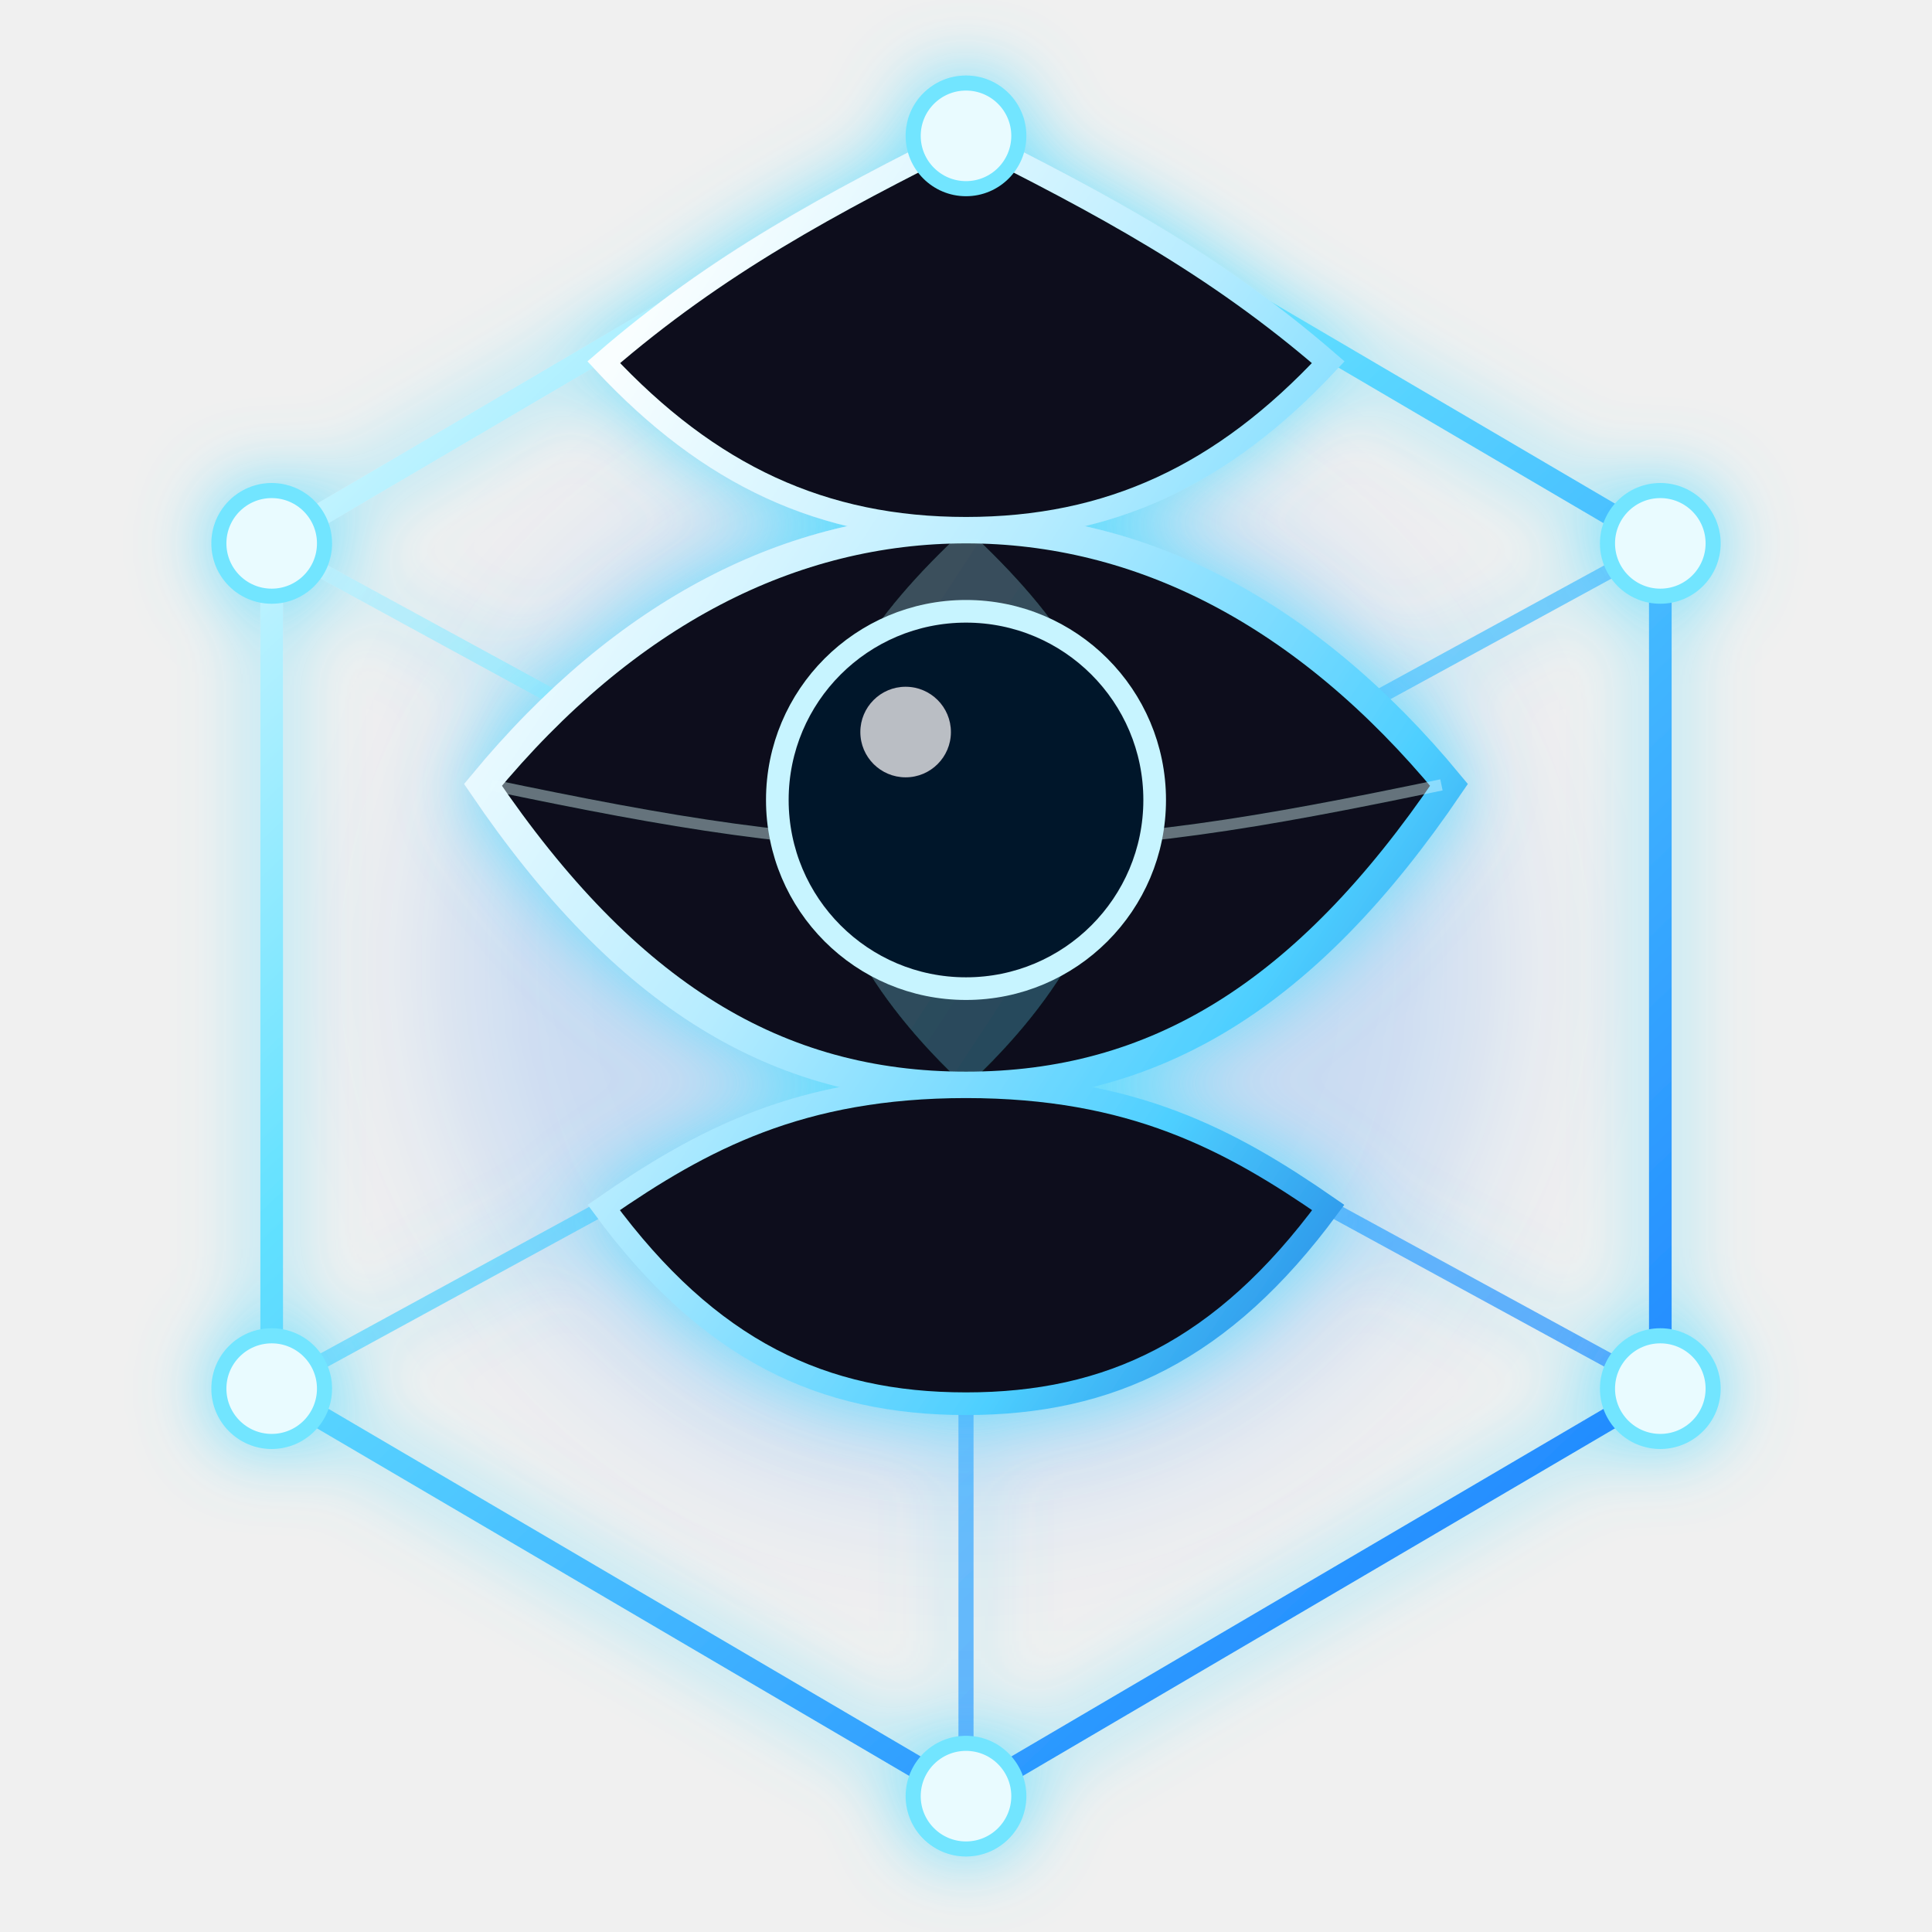
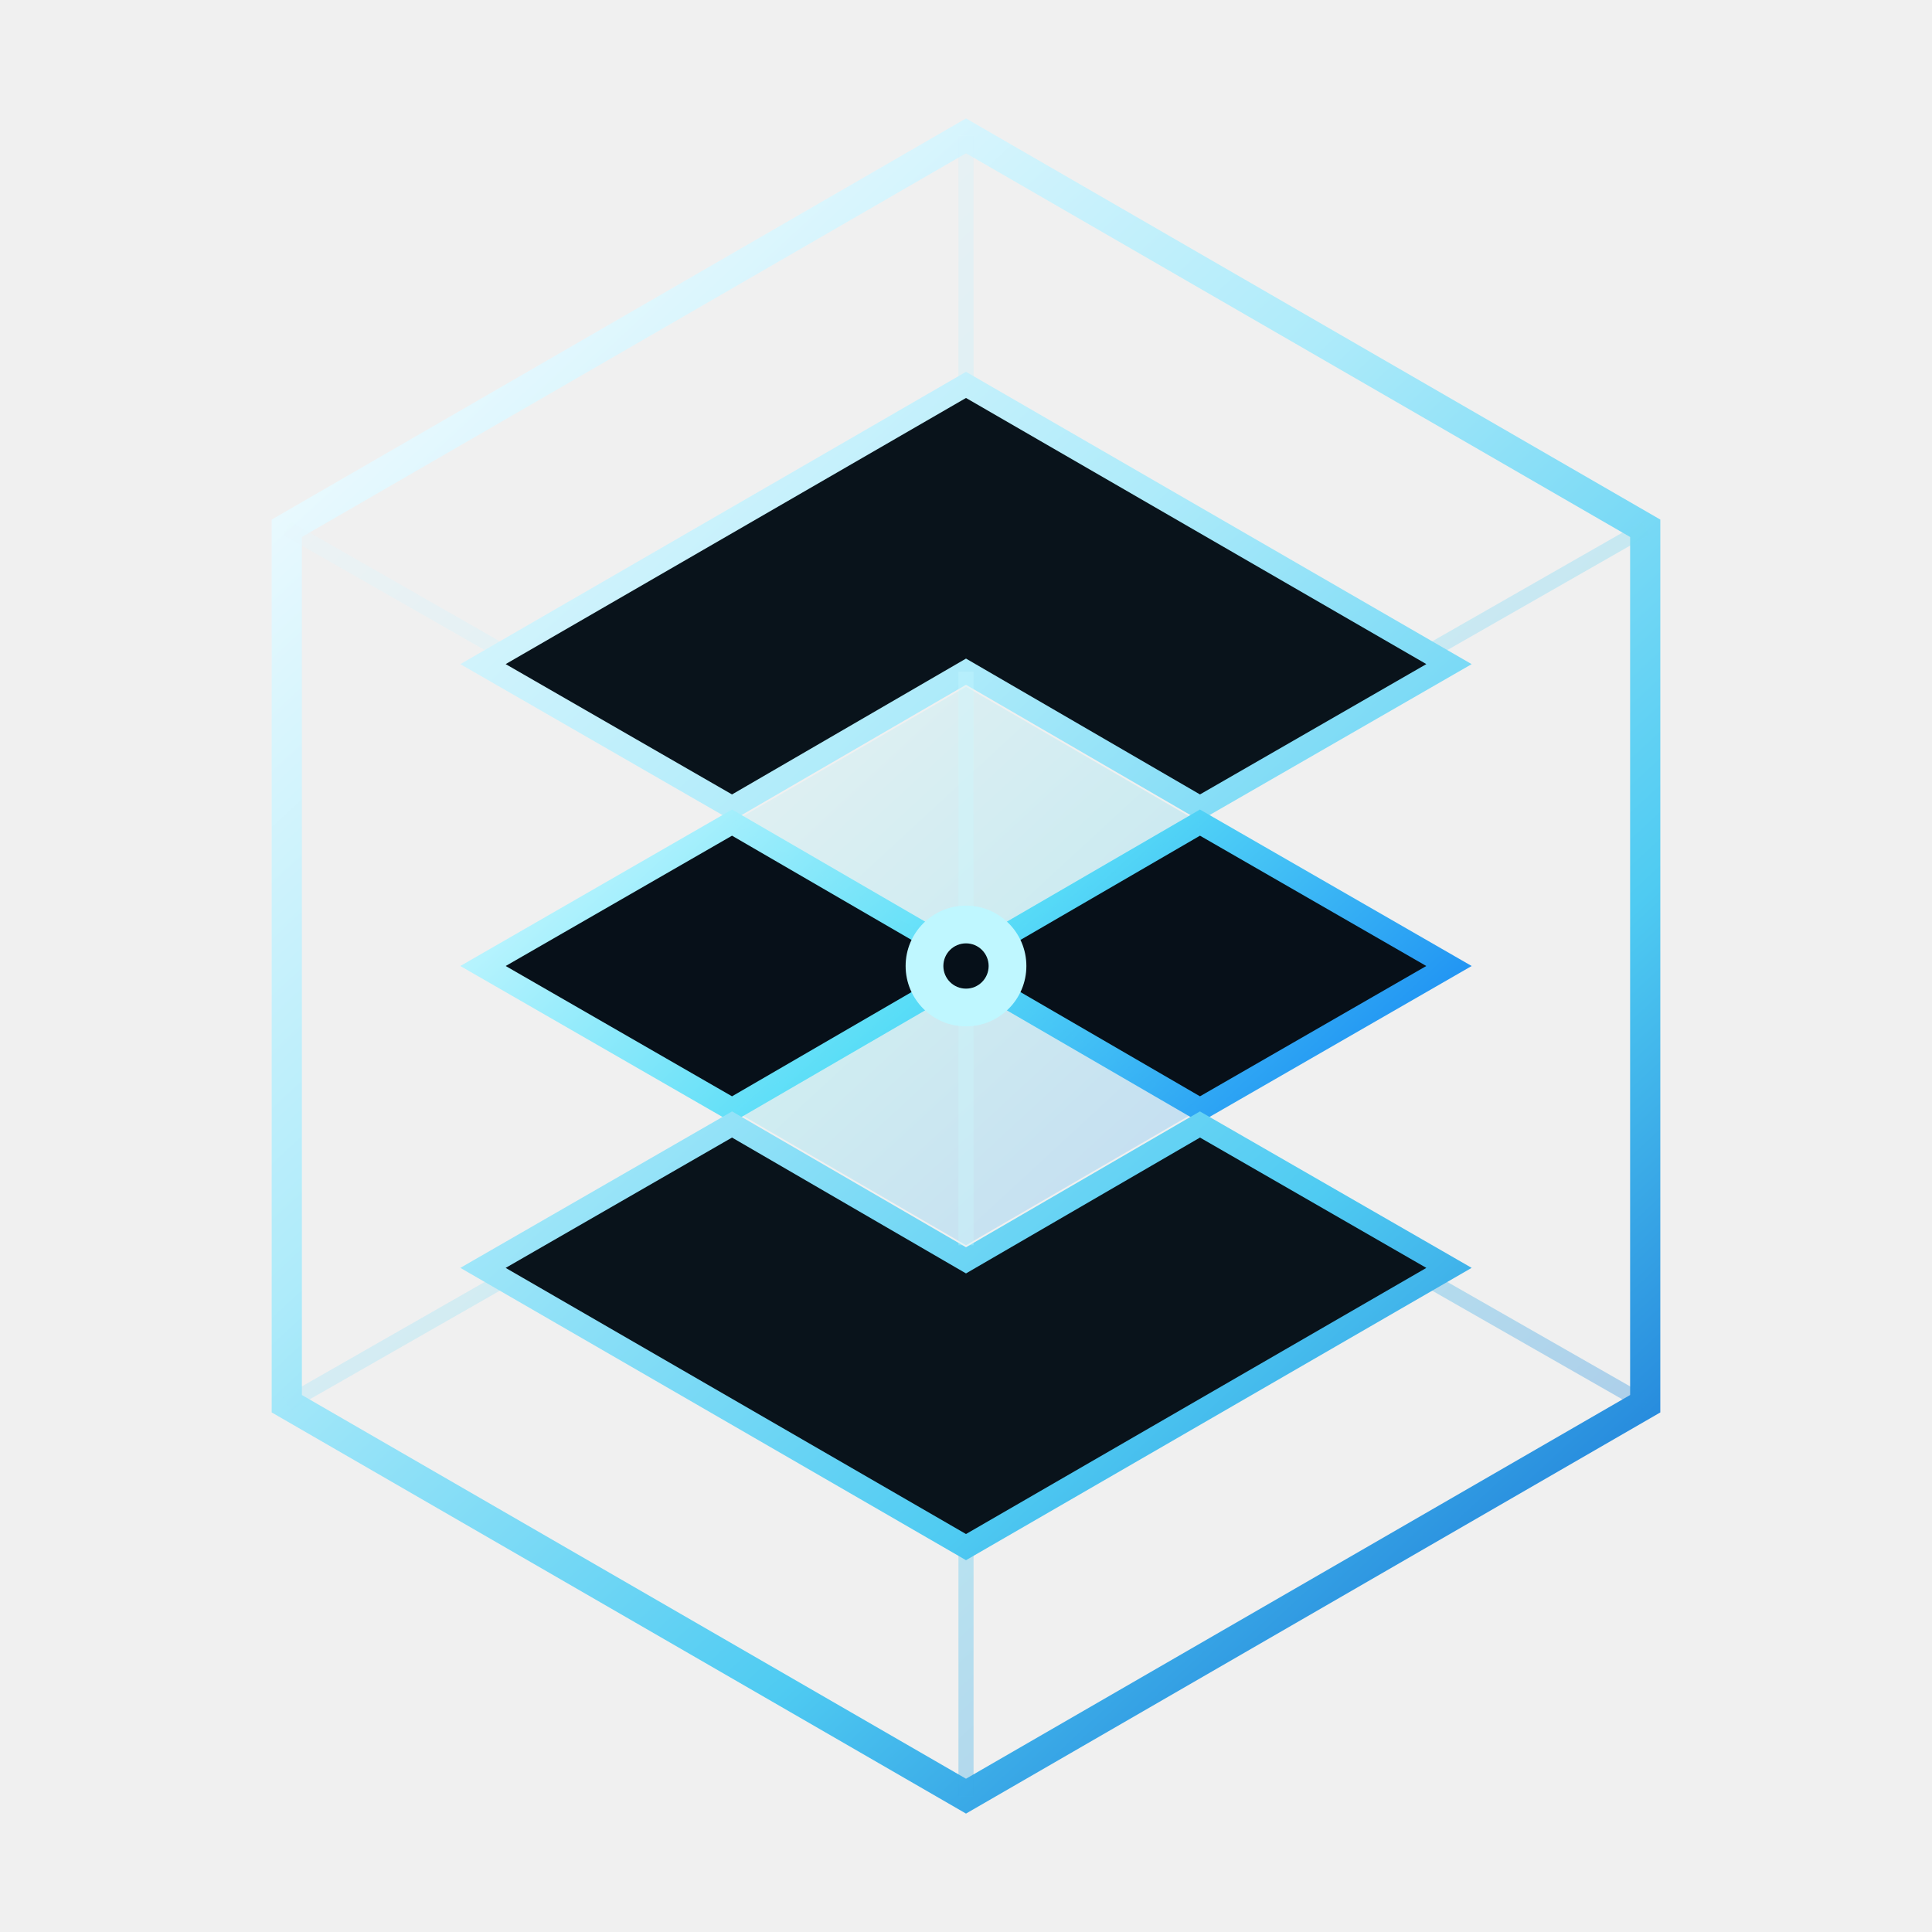
- <svg xmlns="http://www.w3.org/2000/svg" width="256" height="256" viewBox="0 0 256 256" fill="none">
+ <svg xmlns="http://www.w3.org/2000/svg" viewBox="0 0 256 256" fill="none">
  <defs>
-     <linearGradient id="edge" x1="36" y1="34" x2="218" y2="226" gradientUnits="userSpaceOnUse">
-       <stop stop-color="#E9FBFF" />
-       <stop offset="0.35" stop-color="#62E1FF" />
-       <stop offset="1" stop-color="#167BFF" />
+     <linearGradient id="m" x1="45" y1="38" x2="211" y2="218" gradientUnits="userSpaceOnUse">
+       <stop stop-color="#F5FCFF" />
+       <stop offset=".38" stop-color="#AEEBFA" />
+       <stop offset=".72" stop-color="#4FCBF2" />
+       <stop offset="1" stop-color="#1B78D7" />
    </linearGradient>
-     <linearGradient id="wing" x1="58" y1="83" x2="198" y2="175" gradientUnits="userSpaceOnUse">
-       <stop stop-color="#F9FEFF" />
-       <stop offset="0.35" stop-color="#B6ECFF" />
-       <stop offset="0.7" stop-color="#4ECFFF" />
-       <stop offset="1" stop-color="#126CDA" />
+     <linearGradient id="c" x1="94" y1="88" x2="166" y2="166" gradientUnits="userSpaceOnUse">
+       <stop stop-color="#C6F7FF" />
+       <stop offset=".48" stop-color="#59DDF7" />
+       <stop offset="1" stop-color="#1889F2" />
    </linearGradient>
-     <radialGradient id="iris" cx="0" cy="0" r="1" gradientTransform="translate(111 102) rotate(48) scale(69)">
-       <stop stop-color="#F8FFFF" />
-       <stop offset="0.16" stop-color="#8CF1FF" />
-       <stop offset="0.48" stop-color="#26B7FF" />
-       <stop offset="0.78" stop-color="#1267E6" />
-       <stop offset="1" stop-color="#06162C" />
-     </radialGradient>
-     <filter id="glow" x="-60" y="-60" width="376" height="376" filterUnits="userSpaceOnUse">
-       <feGaussianBlur stdDeviation="5" result="blur" />
-       <feColorMatrix in="blur" type="matrix" values="0 0 0 0 0.1 0 0 0 0 0.72 0 0 0 0 1 0 0 0 .9 0" />
-       <feMerge>
-         <feMergeNode />
-         <feMergeNode in="SourceGraphic" />
-       </feMerge>
-     </filter>
-     <filter id="soft" x="40" y="40" width="176" height="176" filterUnits="userSpaceOnUse">
-       <feGaussianBlur stdDeviation="10" />
-     </filter>
  </defs>
-   <circle cx="128" cy="128" r="70" fill="#0A6DFF" fill-opacity=".16" filter="url(#soft)" />
-   <g filter="url(#glow)">
-     <path d="M128 18L220 72V184L128 238L36 184V72L128 18Z" stroke="url(#edge)" stroke-width="3" />
-     <path d="M128 18V70M220 72L176 96M220 184L176 160M128 238V186M36 184L80 160M36 72L80 96" stroke="url(#edge)" stroke-opacity=".72" stroke-width="2" />
-     <path d="M128 70C105 70 83 81 64 104C83 132 103 144 128 144C153 144 173 132 192 104C173 81 151 70 128 70Z" fill="#07111C" stroke="url(#wing)" stroke-width="4" />
-     <path d="M65 104C89 109 106 112 128 112C150 112 167 109 191 104" stroke="#E7FAFF" stroke-opacity=".42" stroke-width="1.5" />
-     <path d="M128 70C115 82 108 93 108 106C108 119 115 132 128 144C141 132 148 119 148 106C148 93 141 82 128 70Z" fill="url(#wing)" fill-opacity=".28" />
-     <circle cx="128" cy="106" r="25" fill="url(#iris)" stroke="#C7F4FF" stroke-width="3" />
-     <circle cx="120" cy="97" r="6" fill="white" fill-opacity=".72" />
-     <path d="M128 144C106 144 93 151 80 160C94 179 109 186 128 186C147 186 162 179 176 160C163 151 150 144 128 144Z" fill="#07111C" stroke="url(#wing)" stroke-width="3" />
-     <path d="M128 70C109 70 94 63 80 48C95 35 110 27 128 18C146 27 161 35 176 48C162 63 147 70 128 70Z" fill="#07111C" stroke="url(#wing)" stroke-width="3" />
-     <g fill="#E9FBFF" stroke="#72E5FF" stroke-width="2">
-       <circle cx="128" cy="18" r="7" />
-       <circle cx="220" cy="72" r="7" />
-       <circle cx="220" cy="184" r="7" />
-       <circle cx="128" cy="238" r="7" />
-       <circle cx="36" cy="184" r="7" />
-       <circle cx="36" cy="72" r="7" />
-     </g>
-   </g>
+   <path d="M128 18 218 70v116l-90 52-90-52V70l90-52Z" stroke="url(#m)" stroke-width="4" />
+   <path d="M128 18v40M218 70l-35 20M218 186l-35-20M128 238v-40M38 186l35-20M38 70l35 20" stroke="url(#m)" stroke-opacity=".34" stroke-width="2" />
+   <path d="M64 88 128 51l64 37-33 19-31-18-31 18-33-19Z" fill="#09131B" stroke="url(#m)" stroke-width="3" />
+   <path d="M64 128 97 109l31 18 31-18 33 19-33 19-31-18-31 18-33-19Z" fill="#071019" stroke="url(#c)" stroke-width="3" />
+   <path d="M64 168 97 149l31 18 31-18 33 19-64 37-64-37Z" fill="#09131B" stroke="url(#m)" stroke-width="3" />
+   <path d="m97 109 31-18 31 18-31 18-31-18Zm31 20 31 18-31 18-31-18 31-18Z" fill="url(#c)" fill-opacity=".22" />
+   <path d="M128 89v76" stroke="#C9F8FF" stroke-opacity=".32" stroke-width="2" />
+   <circle cx="128" cy="128" r="8" fill="#BFF7FF" />
+   <circle cx="128" cy="128" r="3" fill="#061019" />
</svg>
